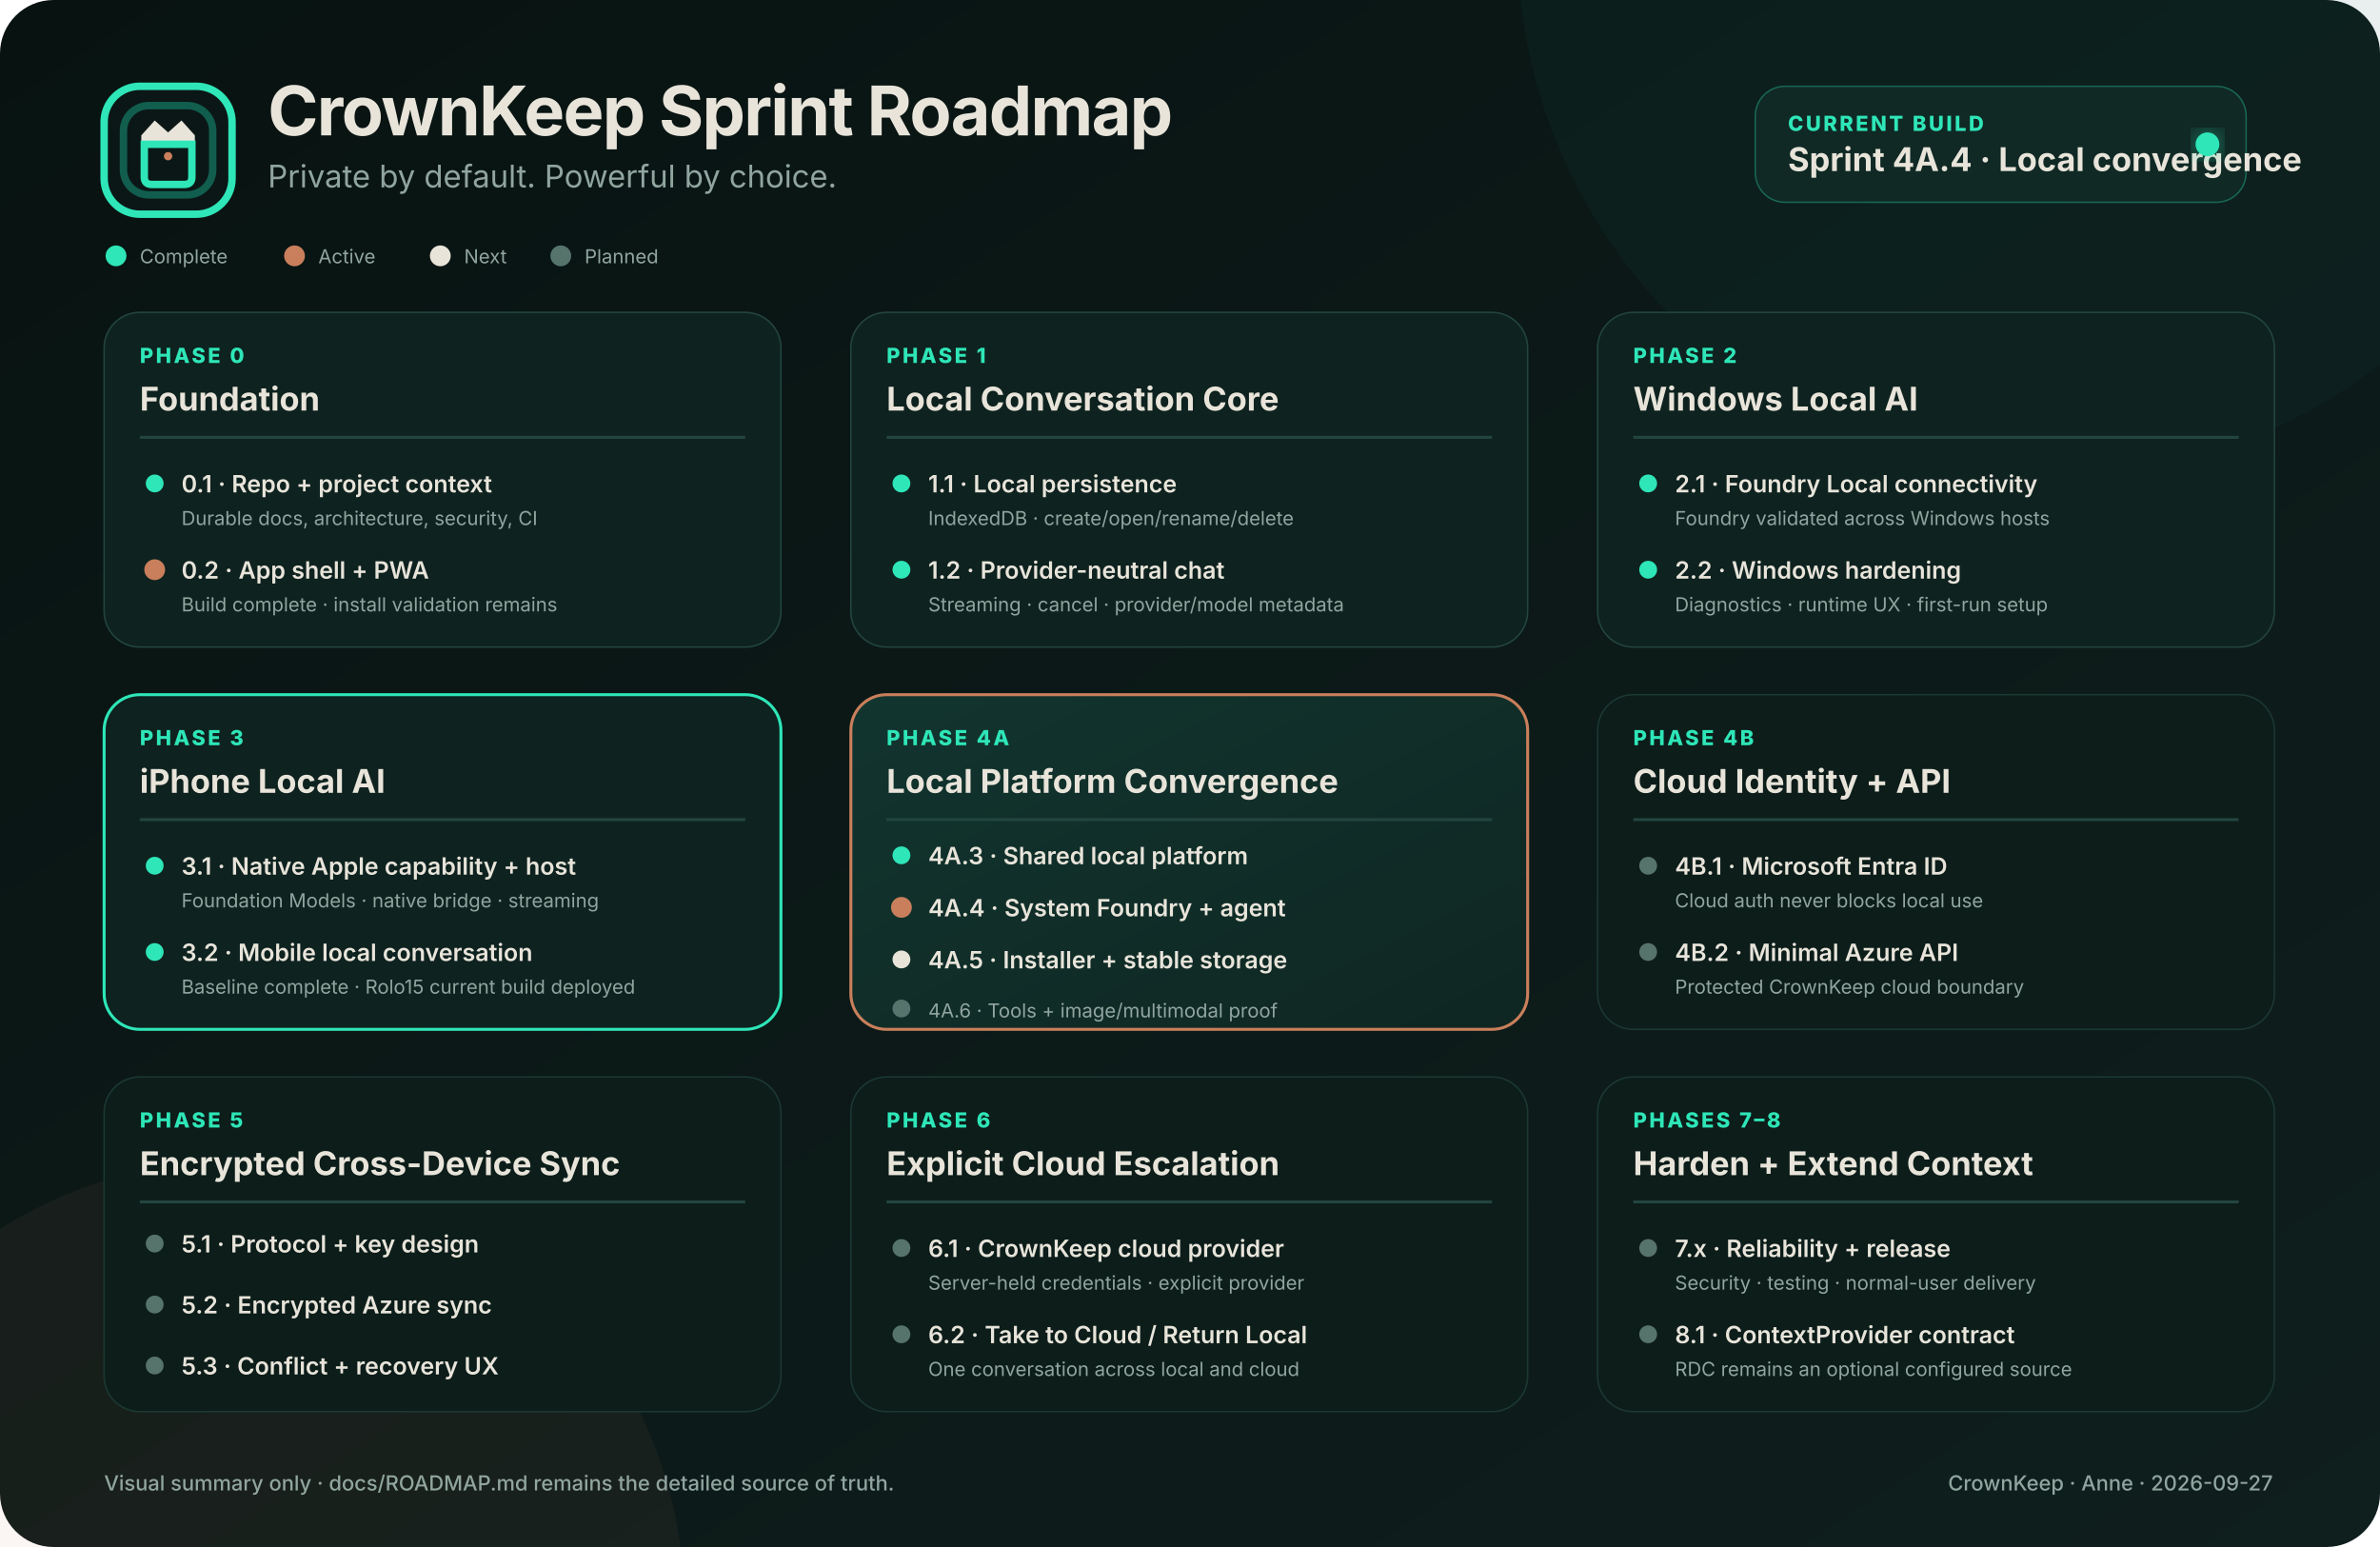
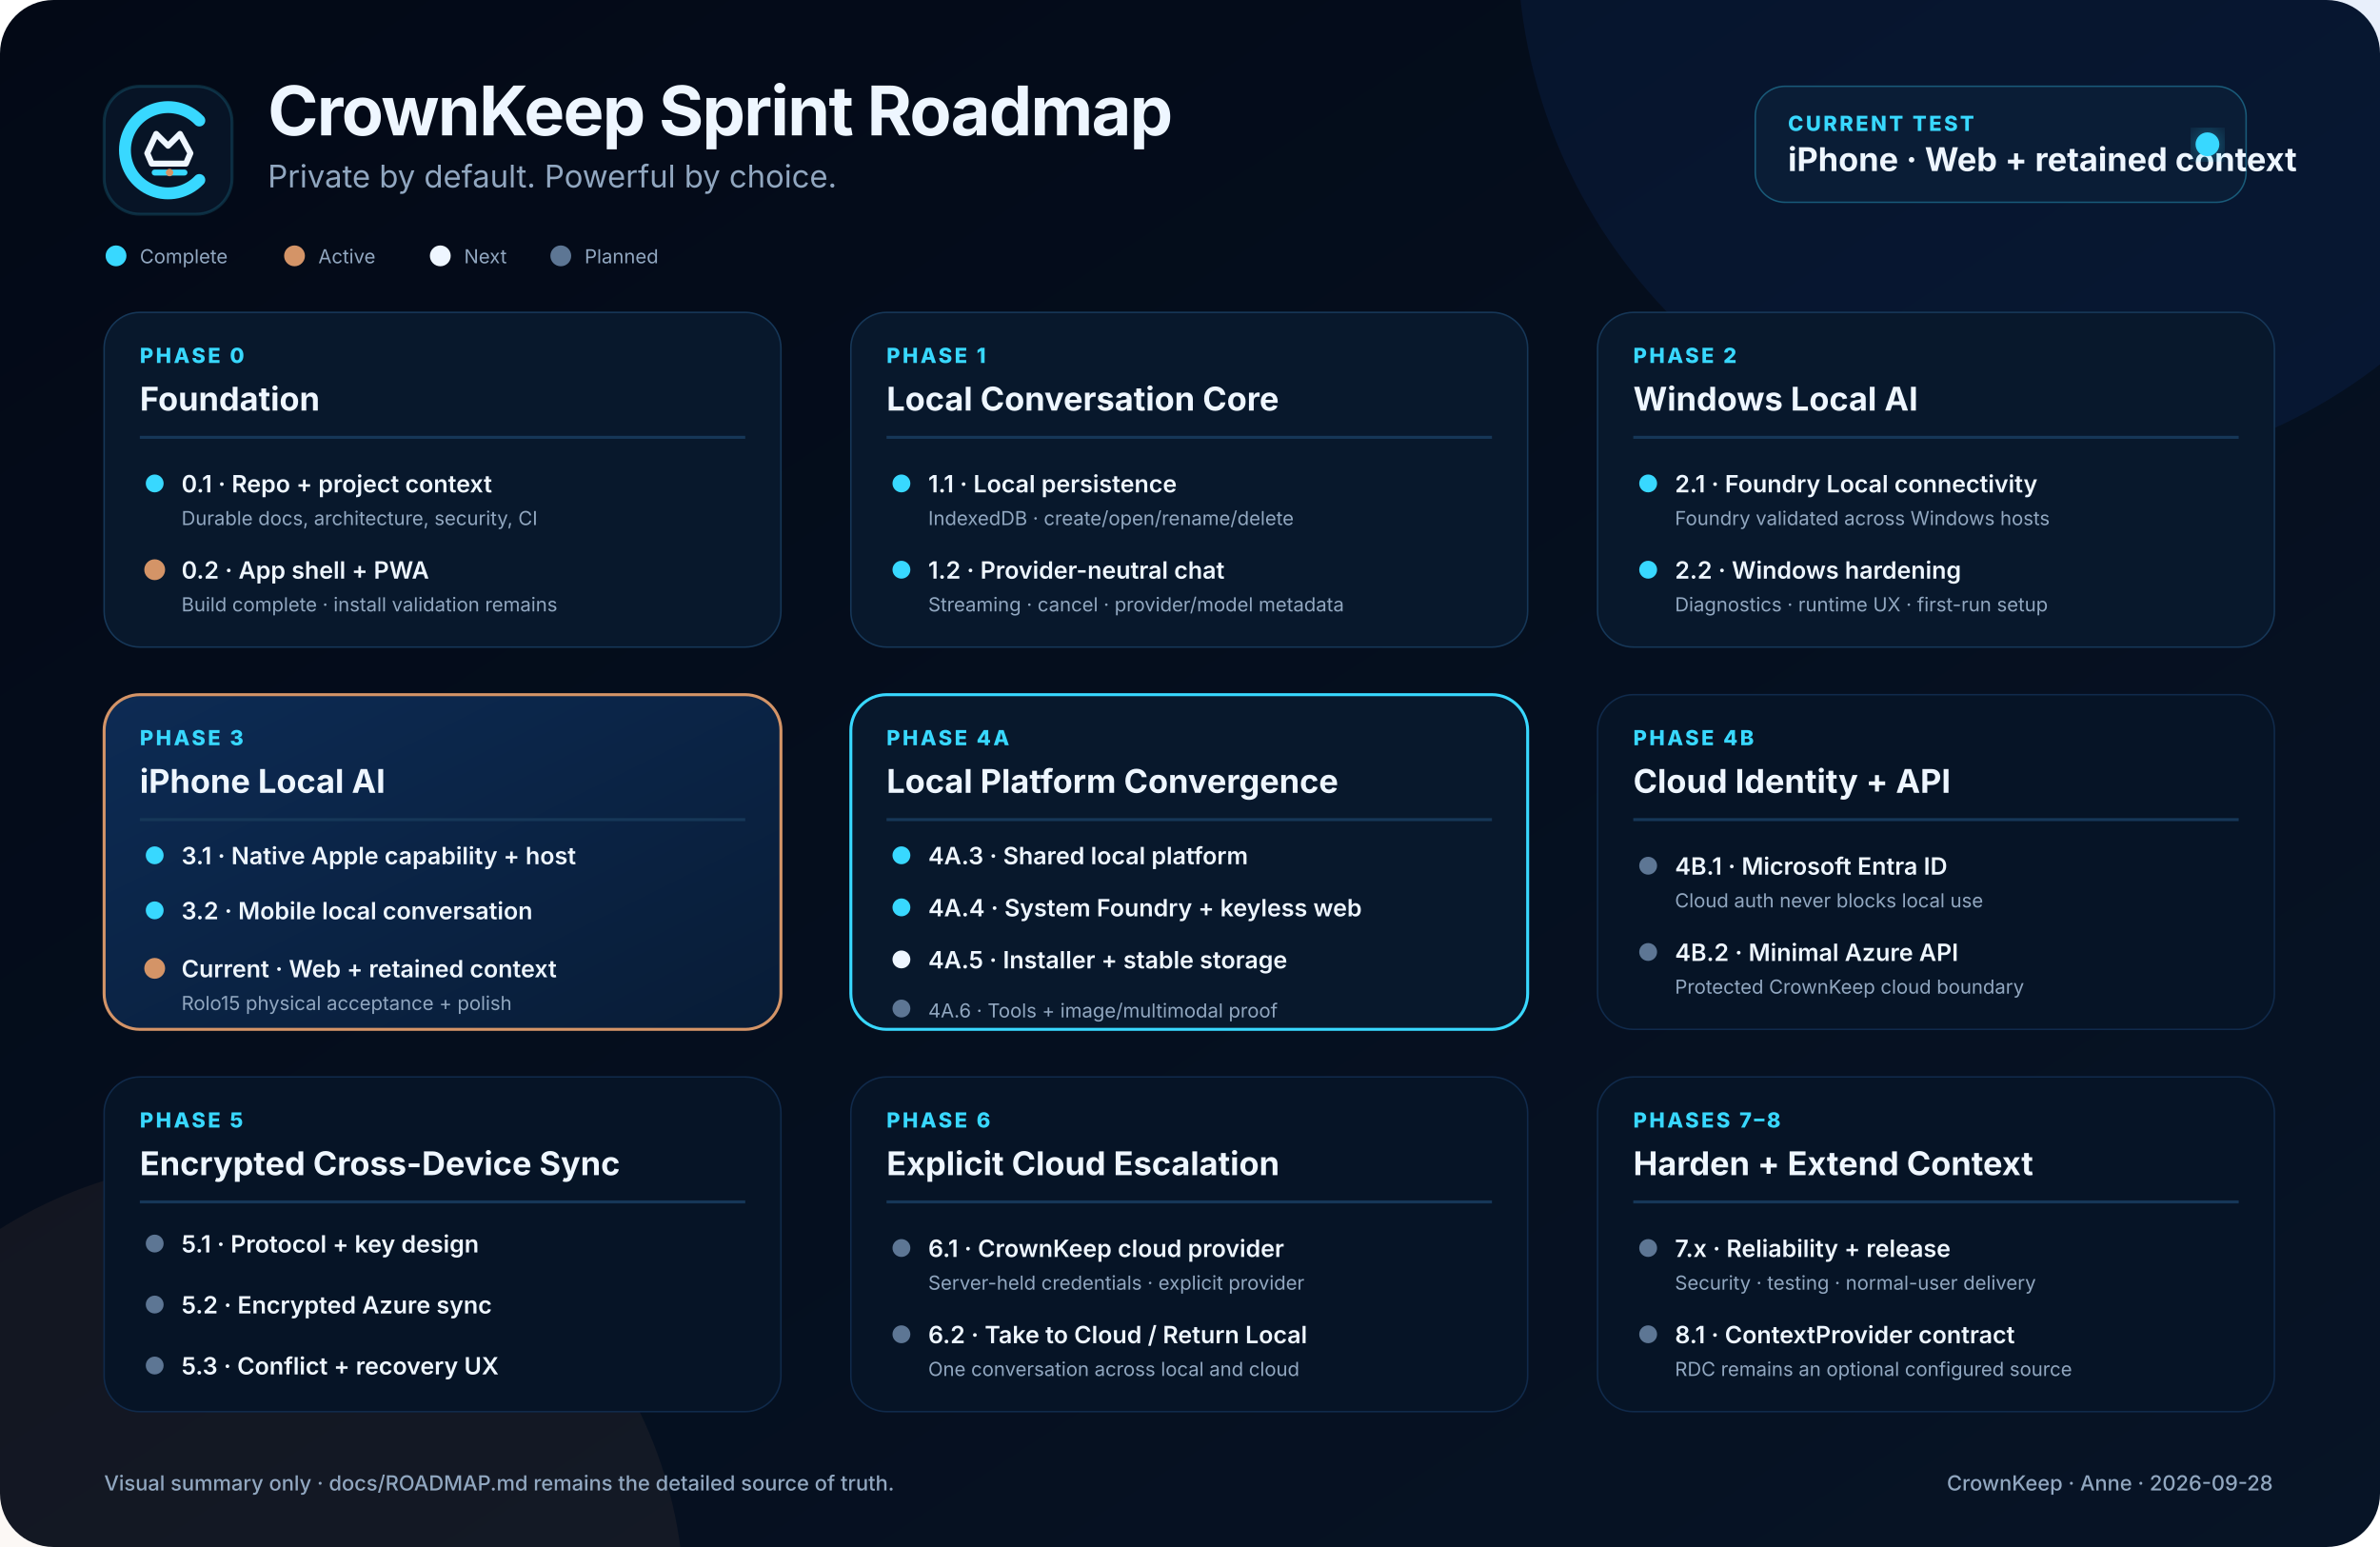
<svg xmlns="http://www.w3.org/2000/svg" width="1600" height="1040" viewBox="0 0 1600 1040" role="img" aria-labelledby="title desc">
  <defs>
    <linearGradient id="bg" x1="0" y1="0" x2="1" y2="1">
-       <stop offset="0" stop-color="#081311" />
-       <stop offset="1" stop-color="#0F1F1E" />
+       <stop offset="0" stop-color="#030916" />
+       <stop offset="1" stop-color="#071426" />
    </linearGradient>
    <linearGradient id="activeCard" x1="0" y1="0" x2="1" y2="1">
-       <stop offset="0" stop-color="#12352F" />
-       <stop offset="1" stop-color="#0F2622" />
+       <stop offset="0" stop-color="#0D2B54" />
+       <stop offset="1" stop-color="#081C36" />
    </linearGradient>
    <filter id="softGlow" x="-20%" y="-20%" width="140%" height="140%">
      <feGaussianBlur stdDeviation="10" result="blur" />
      <feMerge>
        <feMergeNode in="blur" />
        <feMergeNode in="SourceGraphic" />
      </feMerge>
    </filter>
    <style>
-       .title { font: 700 46px Inter,Segoe UI,Arial,sans-serif; fill:#E8E4DA; letter-spacing:-1px; }
-       .subtitle { font: 400 21px Inter,Segoe UI,Arial,sans-serif; fill:#91A59F; }
-       .phase { font: 700 22px Inter,Segoe UI,Arial,sans-serif; fill:#E8E4DA; }
-       .phaseNo { font: 800 14px Inter,Segoe UI,Arial,sans-serif; fill:#2EE6B8; letter-spacing:1.6px; }
-       .sprint { font: 600 16px Inter,Segoe UI,Arial,sans-serif; fill:#E8E4DA; }
-       .small { font: 400 13px Inter,Segoe UI,Arial,sans-serif; fill:#91A59F; }
+       .title { font: 700 46px Inter,Segoe UI,Arial,sans-serif; fill:#EEF6FF; letter-spacing:-1px; }
+       .subtitle { font: 400 21px Inter,Segoe UI,Arial,sans-serif; fill:#91A7C0; }
+       .phase { font: 700 22px Inter,Segoe UI,Arial,sans-serif; fill:#EEF6FF; }
+       .phaseNo { font: 800 14px Inter,Segoe UI,Arial,sans-serif; fill:#38D8FF; letter-spacing:1.6px; }
+       .sprint { font: 600 16px Inter,Segoe UI,Arial,sans-serif; fill:#EEF6FF; }
+       .small { font: 400 13px Inter,Segoe UI,Arial,sans-serif; fill:#91A7C0; }
      .badge { font: 800 12px Inter,Segoe UI,Arial,sans-serif; letter-spacing:1px; }
-       .footer { font: 500 14px Inter,Segoe UI,Arial,sans-serif; fill:#91A59F; }
-       .line { stroke:#23453F; stroke-width:2; }
+       .footer { font: 500 14px Inter,Segoe UI,Arial,sans-serif; fill:#91A7C0; }
+       .line { stroke:#163758; stroke-width:2; }
    </style>
  </defs>
  <rect width="1600" height="1040" rx="36" fill="url(#bg)" />
-   <circle cx="1380" cy="-40" r="360" fill="#115E4F" opacity=".10" />
-   <circle cx="160" cy="1080" r="300" fill="#C97F5B" opacity=".07" />
+   <circle cx="1380" cy="-40" r="360" fill="#1558D6" opacity=".10" />
+   <circle cx="160" cy="1080" r="300" fill="#D49467" opacity=".07" />
  <g transform="translate(70 58)">
-     <rect width="86" height="86" rx="24" fill="#0B1716" stroke="#2EE6B8" stroke-width="5" />
-     <rect x="13" y="13" width="60" height="60" rx="17" fill="none" stroke="#115E4F" stroke-width="5" />
-     <path d="M25 33 L34 23 L43 31 L52 23 L61 33 L61 39 L25 39 Z" fill="#E8E4DA" />
-     <path d="M27 39 H59 V61 Q59 66 54 66 H32 Q27 66 27 61 Z" fill="none" stroke="#2EE6B8" stroke-width="5" />
-     <circle cx="43" cy="47" r="2.8" fill="#C97F5B" />
+     <rect width="86" height="86" rx="24" fill="#071426" stroke="#38D8FF" stroke-opacity=".16" stroke-width="2" />
+     <path d="M64 23 A29 29 0 1 0 64 63" fill="none" stroke="#38D8FF" stroke-width="8" stroke-linecap="round" />
+     <path d="M29 45 L35 32 L43 40 L51 32 L58 45 L55 52 H32 Z" fill="none" stroke="#EEF6FF" stroke-width="4" stroke-linejoin="round" />
+     <line x1="34" y1="58" x2="54" y2="58" stroke="#38D8FF" stroke-width="4" stroke-linecap="round" />
+     <circle cx="44" cy="58" r="2.5" fill="#D49467" />
  </g>
  <text x="180" y="91" class="title">CrownKeep Sprint Roadmap</text>
  <text x="180" y="126" class="subtitle">Private by default. Powerful by choice.</text>
  <g transform="translate(1180 58)">
-     <rect width="330" height="78" rx="20" fill="#102925" stroke="#2EE6B8" stroke-opacity=".34" />
-     <text x="22" y="30" class="phaseNo">CURRENT BUILD</text>
-     <text x="22" y="57" class="phase">Sprint 4A.4 · Local convergence</text>
-     <circle cx="304" cy="39" r="8" fill="#2EE6B8" filter="url(#softGlow)" />
+     <rect width="330" height="78" rx="20" fill="#0A1D36" stroke="#38D8FF" stroke-opacity=".34" />
+     <text x="22" y="30" class="phaseNo">CURRENT TEST</text>
+     <text x="22" y="57" class="phase">iPhone · Web + retained context</text>
+     <circle cx="304" cy="39" r="8" fill="#38D8FF" filter="url(#softGlow)" />
  </g>
  <g transform="translate(70 164)">
-     <circle cx="8" cy="8" r="7" fill="#2EE6B8" />
+     <circle cx="8" cy="8" r="7" fill="#38D8FF" />
    <text x="24" y="13" class="small">Complete</text>
-     <circle cx="128" cy="8" r="7" fill="#C97F5B" />
+     <circle cx="128" cy="8" r="7" fill="#D49467" />
    <text x="144" y="13" class="small">Active</text>
-     <circle cx="226" cy="8" r="7" fill="#E8E4DA" />
+     <circle cx="226" cy="8" r="7" fill="#EEF6FF" />
    <text x="242" y="13" class="small">Next</text>
-     <circle cx="307" cy="8" r="7" fill="#56736C" />
+     <circle cx="307" cy="8" r="7" fill="#5D7694" />
    <text x="323" y="13" class="small">Planned</text>
  </g>
  <g transform="translate(70 210)">
-     <rect width="455" height="225" rx="24" fill="#0E221F" stroke="#23453F" />
+     <rect width="455" height="225" rx="24" fill="#08182C" stroke="#163758" />
    <text x="24" y="34" class="phaseNo">PHASE 0</text>
    <text x="24" y="66" class="phase">Foundation</text>
    <line x1="24" y1="84" x2="431" y2="84" class="line" />
-     <circle cx="34" cy="115" r="6" fill="#2EE6B8" />
+     <circle cx="34" cy="115" r="6" fill="#38D8FF" />
    <text x="52" y="121" class="sprint">0.1 · Repo + project context</text>
    <text x="52" y="143" class="small">Durable docs, architecture, security, CI</text>
-     <circle cx="34" cy="173" r="7" fill="#C97F5B" />
+     <circle cx="34" cy="173" r="7" fill="#D49467" />
    <text x="52" y="179" class="sprint">0.2 · App shell + PWA</text>
    <text x="52" y="201" class="small">Build complete · install validation remains</text>
  </g>
  <g transform="translate(572 210)">
-     <rect width="455" height="225" rx="24" fill="#0E221F" stroke="#23453F" />
+     <rect width="455" height="225" rx="24" fill="#08182C" stroke="#163758" />
    <text x="24" y="34" class="phaseNo">PHASE 1</text>
    <text x="24" y="66" class="phase">Local Conversation Core</text>
    <line x1="24" y1="84" x2="431" y2="84" class="line" />
-     <circle cx="34" cy="115" r="6" fill="#2EE6B8" />
+     <circle cx="34" cy="115" r="6" fill="#38D8FF" />
    <text x="52" y="121" class="sprint">1.1 · Local persistence</text>
    <text x="52" y="143" class="small">IndexedDB · create/open/rename/delete</text>
-     <circle cx="34" cy="173" r="6" fill="#2EE6B8" />
+     <circle cx="34" cy="173" r="6" fill="#38D8FF" />
    <text x="52" y="179" class="sprint">1.2 · Provider-neutral chat</text>
    <text x="52" y="201" class="small">Streaming · cancel · provider/model metadata</text>
  </g>
  <g transform="translate(1074 210)">
-     <rect width="455" height="225" rx="24" fill="#0E221F" stroke="#23453F" />
+     <rect width="455" height="225" rx="24" fill="#08182C" stroke="#163758" />
    <text x="24" y="34" class="phaseNo">PHASE 2</text>
    <text x="24" y="66" class="phase">Windows Local AI</text>
    <line x1="24" y1="84" x2="431" y2="84" class="line" />
-     <circle cx="34" cy="115" r="6" fill="#2EE6B8" />
+     <circle cx="34" cy="115" r="6" fill="#38D8FF" />
    <text x="52" y="121" class="sprint">2.1 · Foundry Local connectivity</text>
    <text x="52" y="143" class="small">Foundry validated across Windows hosts</text>
-     <circle cx="34" cy="173" r="6" fill="#2EE6B8" />
+     <circle cx="34" cy="173" r="6" fill="#38D8FF" />
    <text x="52" y="179" class="sprint">2.2 · Windows hardening</text>
    <text x="52" y="201" class="small">Diagnostics · runtime UX · first-run setup</text>
  </g>
  <g transform="translate(70 467)">
-     <rect width="455" height="225" rx="24" fill="#0E221F" stroke="#2EE6B8" stroke-width="2" />
+     <rect width="455" height="225" rx="24" fill="url(#activeCard)" stroke="#D49467" stroke-width="2" />
    <text x="24" y="34" class="phaseNo">PHASE 3</text>
    <text x="24" y="66" class="phase">iPhone Local AI</text>
    <line x1="24" y1="84" x2="431" y2="84" class="line" />
-     <circle cx="34" cy="115" r="6" fill="#2EE6B8" />
-     <text x="52" y="121" class="sprint">3.1 · Native Apple capability + host</text>
-     <text x="52" y="143" class="small">Foundation Models · native bridge · streaming</text>
-     <circle cx="34" cy="173" r="6" fill="#2EE6B8" />
-     <text x="52" y="179" class="sprint">3.2 · Mobile local conversation</text>
-     <text x="52" y="201" class="small">Baseline complete · Rolo15 current build deployed</text>
+     <circle cx="34" cy="108" r="6" fill="#38D8FF" />
+     <text x="52" y="114" class="sprint">3.1 · Native Apple capability + host</text>
+     <circle cx="34" cy="145" r="6" fill="#38D8FF" />
+     <text x="52" y="151" class="sprint">3.2 · Mobile local conversation</text>
+     <circle cx="34" cy="184" r="7" fill="#D49467" />
+     <text x="52" y="190" class="sprint">Current · Web + retained context</text>
+     <text x="52" y="212" class="small">Rolo15 physical acceptance + polish</text>
  </g>
  <g transform="translate(572 467)">
-     <rect width="455" height="225" rx="24" fill="url(#activeCard)" stroke="#C97F5B" stroke-width="2" />
+     <rect width="455" height="225" rx="24" fill="#08182C" stroke="#38D8FF" stroke-width="2" />
    <text x="24" y="34" class="phaseNo">PHASE 4A</text>
    <text x="24" y="66" class="phase">Local Platform Convergence</text>
    <line x1="24" y1="84" x2="431" y2="84" class="line" />
-     <circle cx="34" cy="108" r="6" fill="#2EE6B8" />
+     <circle cx="34" cy="108" r="6" fill="#38D8FF" />
    <text x="52" y="114" class="sprint">4A.3 · Shared local platform</text>
-     <circle cx="34" cy="143" r="7" fill="#C97F5B" />
-     <text x="52" y="149" class="sprint">4A.4 · System Foundry + agent</text>
-     <circle cx="34" cy="178" r="6" fill="#E8E4DA" />
+     <circle cx="34" cy="143" r="6" fill="#38D8FF" />
+     <text x="52" y="149" class="sprint">4A.4 · System Foundry + keyless web</text>
+     <circle cx="34" cy="178" r="6" fill="#EEF6FF" />
    <text x="52" y="184" class="sprint">4A.5 · Installer + stable storage</text>
-     <circle cx="34" cy="211" r="6" fill="#56736C" />
+     <circle cx="34" cy="211" r="6" fill="#5D7694" />
    <text x="52" y="217" class="small">4A.6 · Tools + image/multimodal proof</text>
  </g>
  <g transform="translate(1074 467)">
-     <rect width="455" height="225" rx="24" fill="#0C1D1A" stroke="#1C3833" />
+     <rect width="455" height="225" rx="24" fill="#061426" stroke="#102A4B" />
    <text x="24" y="34" class="phaseNo">PHASE 4B</text>
    <text x="24" y="66" class="phase">Cloud Identity + API</text>
    <line x1="24" y1="84" x2="431" y2="84" class="line" />
-     <circle cx="34" cy="115" r="6" fill="#56736C" />
+     <circle cx="34" cy="115" r="6" fill="#5D7694" />
    <text x="52" y="121" class="sprint">4B.1 · Microsoft Entra ID</text>
    <text x="52" y="143" class="small">Cloud auth never blocks local use</text>
-     <circle cx="34" cy="173" r="6" fill="#56736C" />
+     <circle cx="34" cy="173" r="6" fill="#5D7694" />
    <text x="52" y="179" class="sprint">4B.2 · Minimal Azure API</text>
    <text x="52" y="201" class="small">Protected CrownKeep cloud boundary</text>
  </g>
  <g transform="translate(70 724)">
-     <rect width="455" height="225" rx="24" fill="#0C1D1A" stroke="#1C3833" />
+     <rect width="455" height="225" rx="24" fill="#061426" stroke="#102A4B" />
    <text x="24" y="34" class="phaseNo">PHASE 5</text>
    <text x="24" y="66" class="phase">Encrypted Cross-Device Sync</text>
    <line x1="24" y1="84" x2="431" y2="84" class="line" />
-     <circle cx="34" cy="112" r="6" fill="#56736C" />
+     <circle cx="34" cy="112" r="6" fill="#5D7694" />
    <text x="52" y="118" class="sprint">5.1 · Protocol + key design</text>
-     <circle cx="34" cy="153" r="6" fill="#56736C" />
+     <circle cx="34" cy="153" r="6" fill="#5D7694" />
    <text x="52" y="159" class="sprint">5.2 · Encrypted Azure sync</text>
-     <circle cx="34" cy="194" r="6" fill="#56736C" />
+     <circle cx="34" cy="194" r="6" fill="#5D7694" />
    <text x="52" y="200" class="sprint">5.3 · Conflict + recovery UX</text>
  </g>
  <g transform="translate(572 724)">
-     <rect width="455" height="225" rx="24" fill="#0C1D1A" stroke="#1C3833" />
+     <rect width="455" height="225" rx="24" fill="#061426" stroke="#102A4B" />
    <text x="24" y="34" class="phaseNo">PHASE 6</text>
    <text x="24" y="66" class="phase">Explicit Cloud Escalation</text>
    <line x1="24" y1="84" x2="431" y2="84" class="line" />
-     <circle cx="34" cy="115" r="6" fill="#56736C" />
+     <circle cx="34" cy="115" r="6" fill="#5D7694" />
    <text x="52" y="121" class="sprint">6.1 · CrownKeep cloud provider</text>
    <text x="52" y="143" class="small">Server-held credentials · explicit provider</text>
-     <circle cx="34" cy="173" r="6" fill="#56736C" />
+     <circle cx="34" cy="173" r="6" fill="#5D7694" />
    <text x="52" y="179" class="sprint">6.2 · Take to Cloud / Return Local</text>
    <text x="52" y="201" class="small">One conversation across local and cloud</text>
  </g>
  <g transform="translate(1074 724)">
-     <rect width="455" height="225" rx="24" fill="#0C1D1A" stroke="#1C3833" />
+     <rect width="455" height="225" rx="24" fill="#061426" stroke="#102A4B" />
    <text x="24" y="34" class="phaseNo">PHASES 7–8</text>
    <text x="24" y="66" class="phase">Harden + Extend Context</text>
    <line x1="24" y1="84" x2="431" y2="84" class="line" />
-     <circle cx="34" cy="115" r="6" fill="#56736C" />
+     <circle cx="34" cy="115" r="6" fill="#5D7694" />
    <text x="52" y="121" class="sprint">7.x · Reliability + release</text>
    <text x="52" y="143" class="small">Security · testing · normal-user delivery</text>
-     <circle cx="34" cy="173" r="6" fill="#56736C" />
+     <circle cx="34" cy="173" r="6" fill="#5D7694" />
    <text x="52" y="179" class="sprint">8.1 · ContextProvider contract</text>
    <text x="52" y="201" class="small">RDC remains an optional configured source</text>
  </g>
  <text x="70" y="1002" class="footer">Visual summary only · docs/ROADMAP.md remains the detailed source of truth.</text>
-   <text x="1528" y="1002" text-anchor="end" class="footer">CrownKeep · Anne · 2026-09-27</text>
+   <text x="1528" y="1002" text-anchor="end" class="footer">CrownKeep · Anne · 2026-09-28</text>
</svg>
